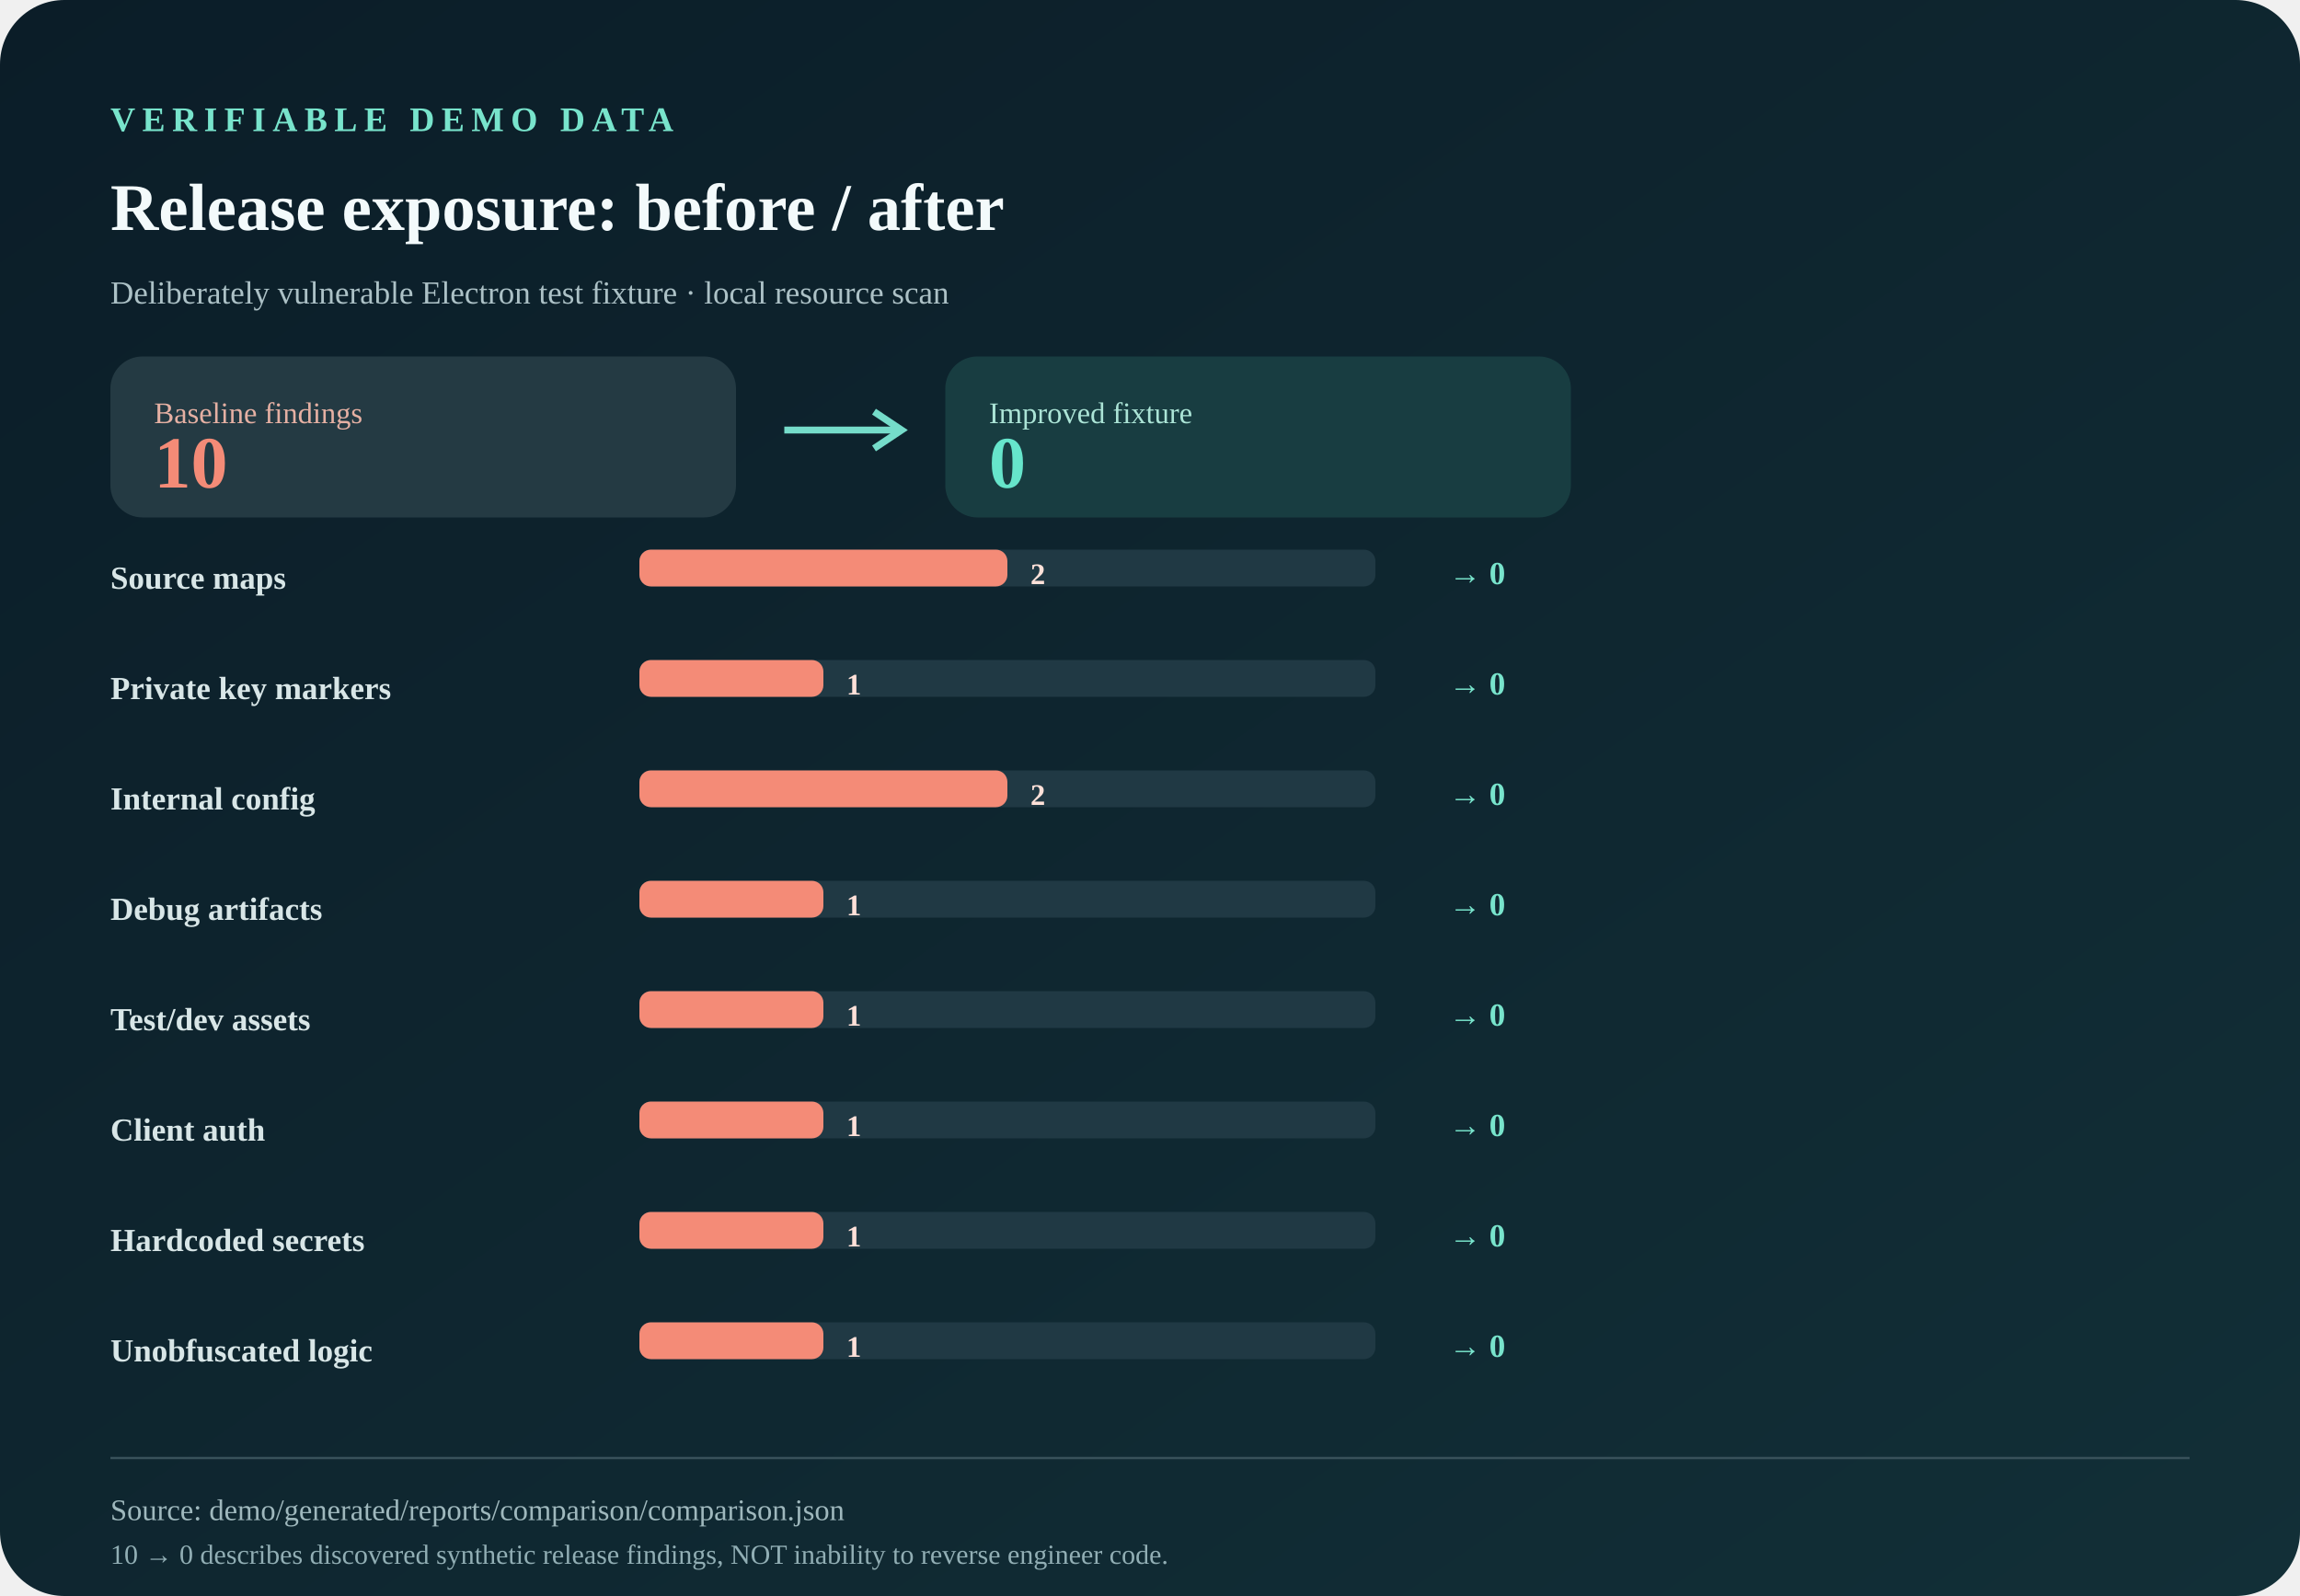
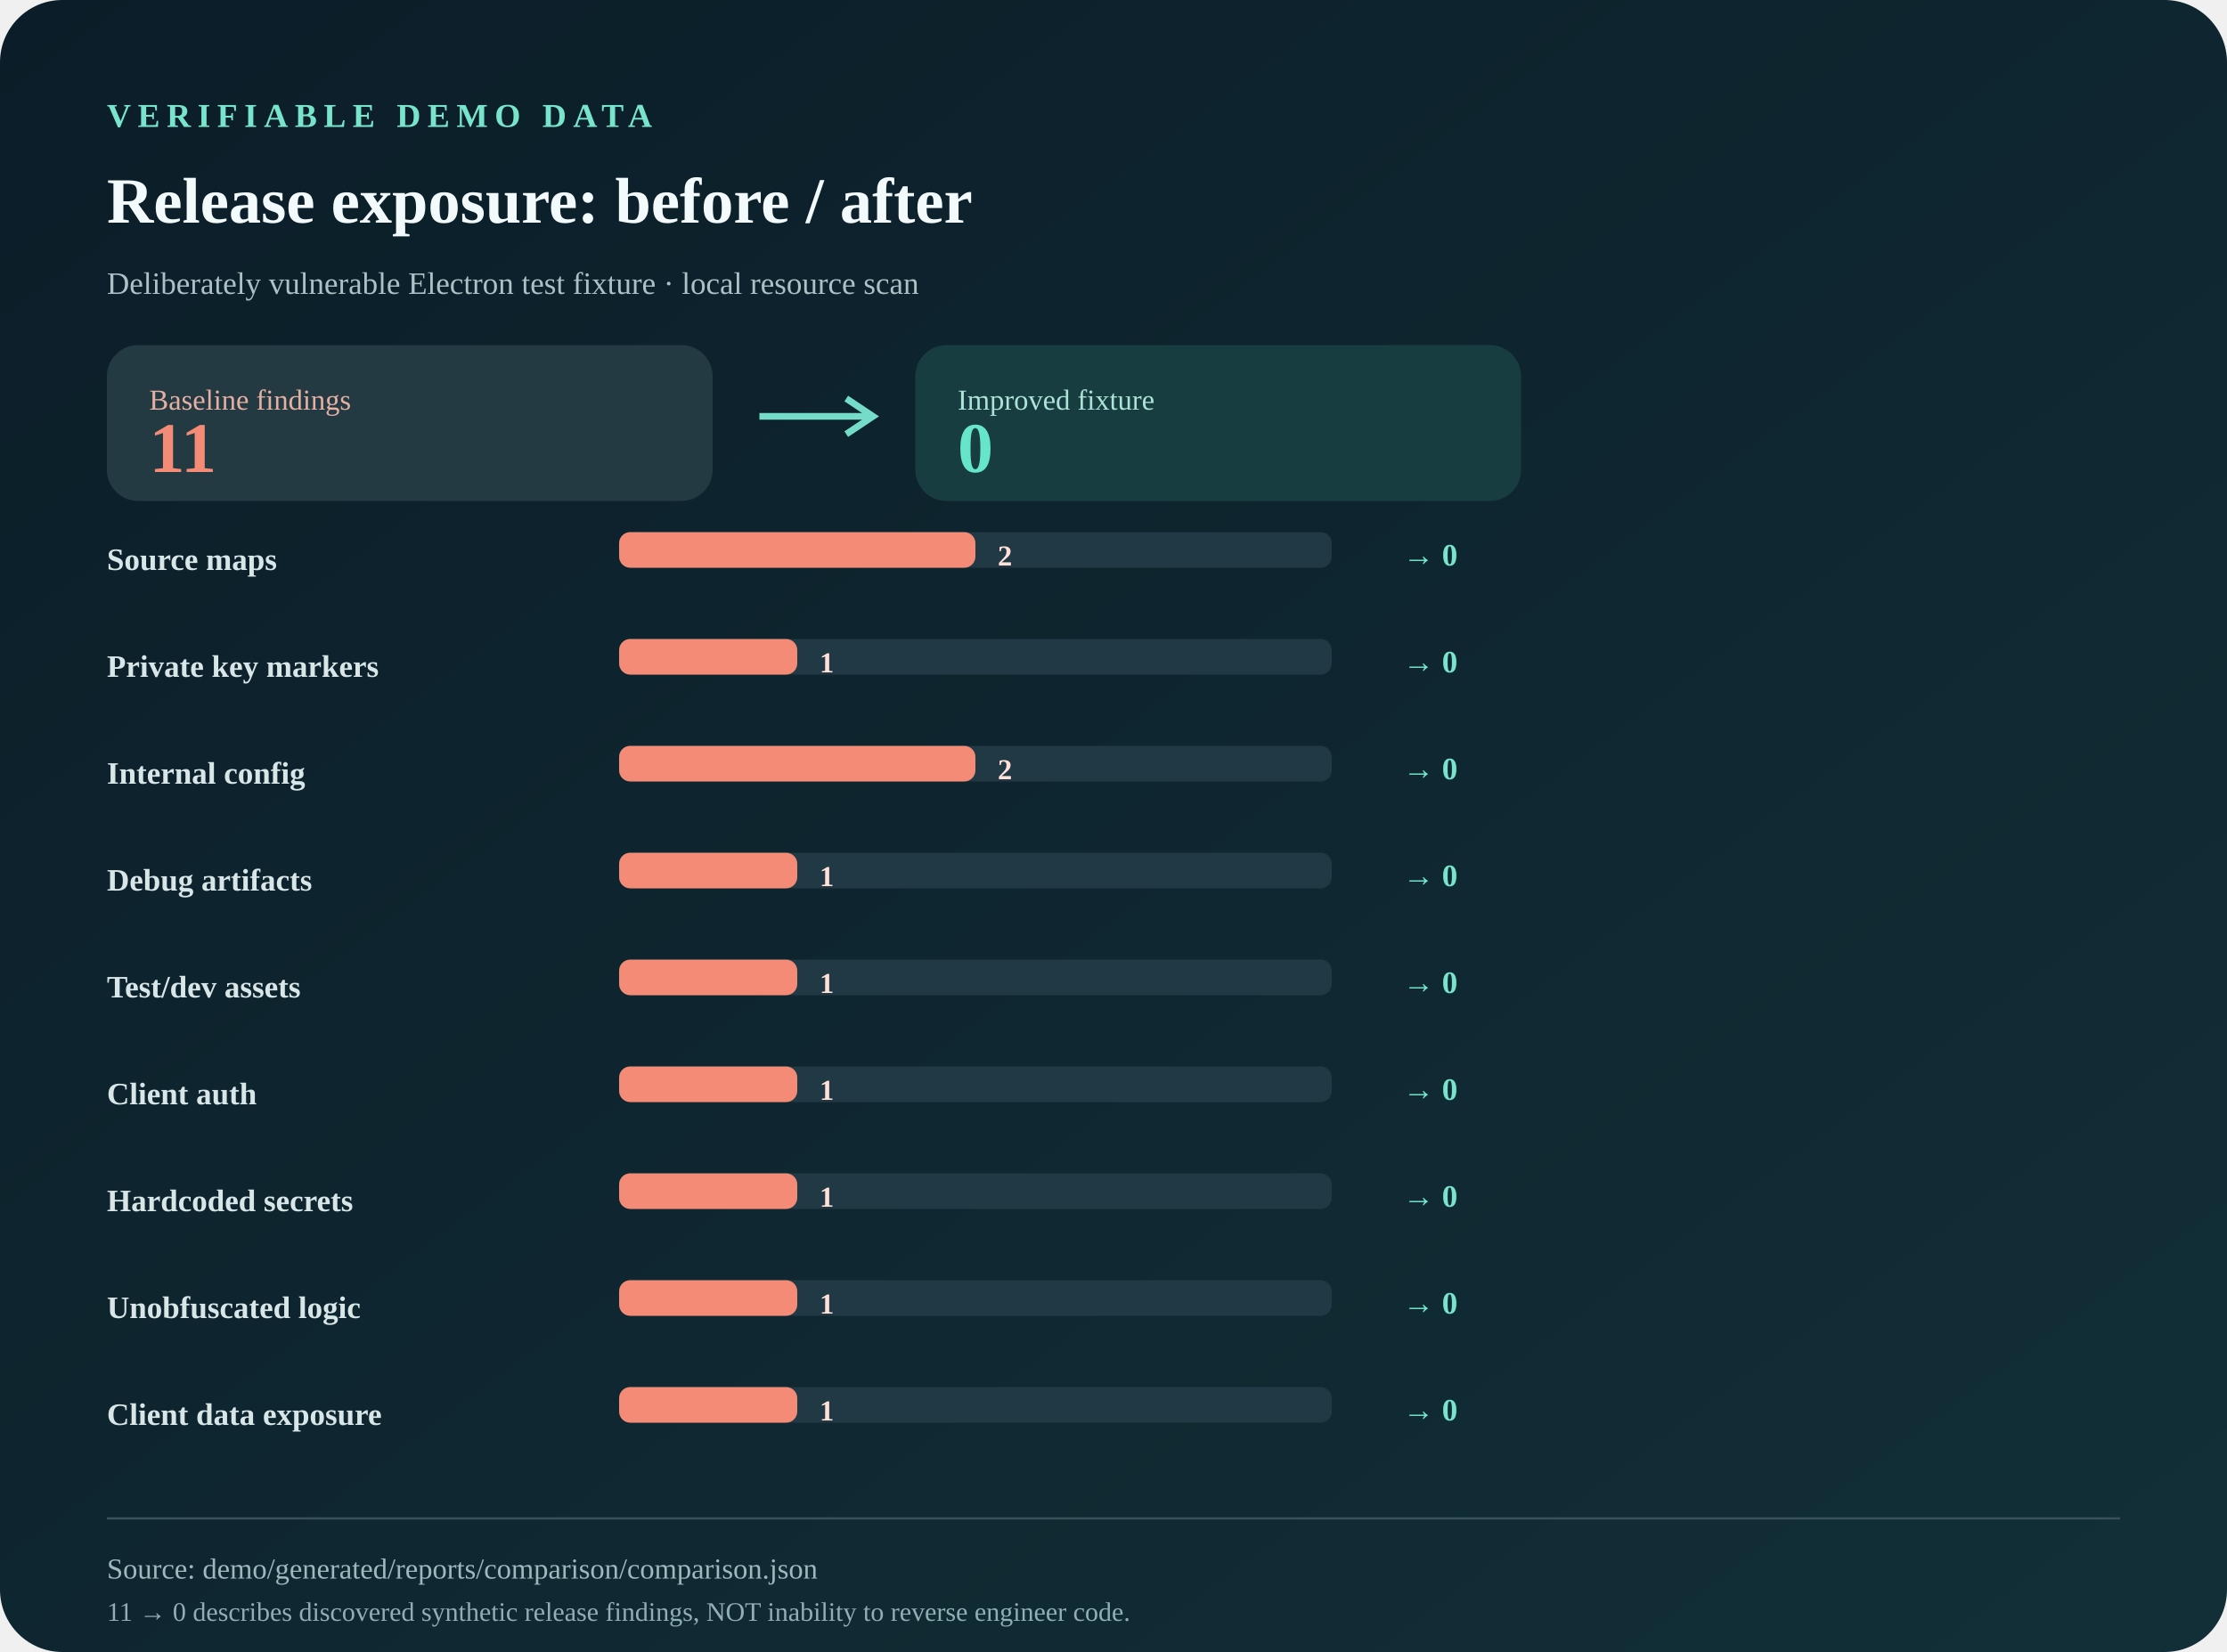
- <svg xmlns="http://www.w3.org/2000/svg" width="1000" height="694" viewBox="0 0 1000 694" role="img" aria-labelledby="title desc">
+ <svg xmlns="http://www.w3.org/2000/svg" width="1000" height="742" viewBox="0 0 1000 742" role="img" aria-labelledby="title desc">
  <defs>
    <linearGradient id="bg" x2="1" y2="1">
      <stop stop-color="#0b1d28" />
      <stop offset="1" stop-color="#122f37" />
    </linearGradient>
    <linearGradient id="a" x2="1">
      <stop stop-color="#65f2d3" />
      <stop offset="1" stop-color="#28bfa2" />
    </linearGradient>
  </defs>
-   <rect width="1000" height="694" rx="28" fill="url(#bg)" />
+   <rect width="1000" height="742" rx="28" fill="url(#bg)" />
  <text x="48" y="57" font-size="15" font-weight="700" letter-spacing="3" fill="#78e4cc">VERIFIABLE DEMO DATA</text>
  <text x="48" y="100" font-size="29" font-weight="750" fill="#f3fafb">Release exposure: before / after</text>
  <text x="48" y="132" font-size="14" fill="#acc1c6">Deliberately vulnerable Electron test fixture · local resource scan</text>
  <rect x="48" y="155" width="272" height="70" rx="14" fill="#243a43" />
  <text x="67" y="184" font-size="13" fill="#e5b0a3">Baseline findings</text>
-   <text x="67" y="212" font-size="32" font-weight="750" fill="#f48b77">10</text>
+   <text x="67" y="212" font-size="32" font-weight="750" fill="#f48b77">11</text>
  <path d="M341 187 L390 187" stroke="#75dcca" stroke-width="3" />
  <path d="M380 179 L392 187 L380 195" fill="none" stroke="#75dcca" stroke-width="3" />
  <rect x="411" y="155" width="272" height="70" rx="14" fill="#183d41" />
  <text x="430" y="184" font-size="13" fill="#abe4d6">Improved fixture</text>
  <text x="430" y="212" font-size="32" font-weight="750" fill="#66e5cb">0</text>
  <text x="48" y="247" font-size="1" fill="#fff"> </text>
  <text x="48" y="256" font-size="14" font-weight="600" fill="#d8e6e7">Source maps</text>
  <rect x="278" y="239" width="320" height="16" rx="5" fill="#203944" />
  <rect x="278" y="239" width="160" height="16" rx="5" fill="#f48b77" />
  <rect x="278" y="259" width="0" height="6" rx="4" fill="#5cdec2" />
  <text x="448" y="254" fill="#ffe1d9" font-size="13" font-weight="700">2</text>
  <text x="630" y="254" fill="#78e4cc" font-size="14" font-weight="700">→ 0</text>
  <text x="48" y="304" font-size="14" font-weight="600" fill="#d8e6e7">Private key markers</text>
  <rect x="278" y="287" width="320" height="16" rx="5" fill="#203944" />
  <rect x="278" y="287" width="80" height="16" rx="5" fill="#f48b77" />
  <rect x="278" y="307" width="0" height="6" rx="4" fill="#5cdec2" />
  <text x="368" y="302" fill="#ffe1d9" font-size="13" font-weight="700">1</text>
  <text x="630" y="302" fill="#78e4cc" font-size="14" font-weight="700">→ 0</text>
  <text x="48" y="352" font-size="14" font-weight="600" fill="#d8e6e7">Internal config</text>
  <rect x="278" y="335" width="320" height="16" rx="5" fill="#203944" />
  <rect x="278" y="335" width="160" height="16" rx="5" fill="#f48b77" />
  <rect x="278" y="355" width="0" height="6" rx="4" fill="#5cdec2" />
  <text x="448" y="350" fill="#ffe1d9" font-size="13" font-weight="700">2</text>
  <text x="630" y="350" fill="#78e4cc" font-size="14" font-weight="700">→ 0</text>
  <text x="48" y="400" font-size="14" font-weight="600" fill="#d8e6e7">Debug artifacts</text>
  <rect x="278" y="383" width="320" height="16" rx="5" fill="#203944" />
  <rect x="278" y="383" width="80" height="16" rx="5" fill="#f48b77" />
  <rect x="278" y="403" width="0" height="6" rx="4" fill="#5cdec2" />
  <text x="368" y="398" fill="#ffe1d9" font-size="13" font-weight="700">1</text>
  <text x="630" y="398" fill="#78e4cc" font-size="14" font-weight="700">→ 0</text>
  <text x="48" y="448" font-size="14" font-weight="600" fill="#d8e6e7">Test/dev assets</text>
  <rect x="278" y="431" width="320" height="16" rx="5" fill="#203944" />
  <rect x="278" y="431" width="80" height="16" rx="5" fill="#f48b77" />
  <rect x="278" y="451" width="0" height="6" rx="4" fill="#5cdec2" />
  <text x="368" y="446" fill="#ffe1d9" font-size="13" font-weight="700">1</text>
  <text x="630" y="446" fill="#78e4cc" font-size="14" font-weight="700">→ 0</text>
  <text x="48" y="496" font-size="14" font-weight="600" fill="#d8e6e7">Client auth</text>
  <rect x="278" y="479" width="320" height="16" rx="5" fill="#203944" />
  <rect x="278" y="479" width="80" height="16" rx="5" fill="#f48b77" />
  <rect x="278" y="499" width="0" height="6" rx="4" fill="#5cdec2" />
  <text x="368" y="494" fill="#ffe1d9" font-size="13" font-weight="700">1</text>
  <text x="630" y="494" fill="#78e4cc" font-size="14" font-weight="700">→ 0</text>
  <text x="48" y="544" font-size="14" font-weight="600" fill="#d8e6e7">Hardcoded secrets</text>
  <rect x="278" y="527" width="320" height="16" rx="5" fill="#203944" />
  <rect x="278" y="527" width="80" height="16" rx="5" fill="#f48b77" />
  <rect x="278" y="547" width="0" height="6" rx="4" fill="#5cdec2" />
  <text x="368" y="542" fill="#ffe1d9" font-size="13" font-weight="700">1</text>
  <text x="630" y="542" fill="#78e4cc" font-size="14" font-weight="700">→ 0</text>
  <text x="48" y="592" font-size="14" font-weight="600" fill="#d8e6e7">Unobfuscated logic</text>
  <rect x="278" y="575" width="320" height="16" rx="5" fill="#203944" />
  <rect x="278" y="575" width="80" height="16" rx="5" fill="#f48b77" />
  <rect x="278" y="595" width="0" height="6" rx="4" fill="#5cdec2" />
  <text x="368" y="590" fill="#ffe1d9" font-size="13" font-weight="700">1</text>
  <text x="630" y="590" fill="#78e4cc" font-size="14" font-weight="700">→ 0</text>
-   <line x1="48" x2="952" y1="634" y2="634" stroke="#38515a" />
-   <text x="48" y="661" font-size="13" fill="#9fb8bd">Source: demo/generated/reports/comparison/comparison.json</text>
-   <text x="48" y="680" font-size="12" fill="#91aeb4">10 → 0 describes discovered synthetic release findings, NOT inability to reverse engineer code.</text>
+   <text x="48" y="640" font-size="14" font-weight="600" fill="#d8e6e7">Client data exposure</text>
+   <rect x="278" y="623" width="320" height="16" rx="5" fill="#203944" />
+   <rect x="278" y="623" width="80" height="16" rx="5" fill="#f48b77" />
+   <rect x="278" y="643" width="0" height="6" rx="4" fill="#5cdec2" />
+   <text x="368" y="638" fill="#ffe1d9" font-size="13" font-weight="700">1</text>
+   <text x="630" y="638" fill="#78e4cc" font-size="14" font-weight="700">→ 0</text>
+   <line x1="48" x2="952" y1="682" y2="682" stroke="#38515a" />
+   <text x="48" y="709" font-size="13" fill="#9fb8bd">Source: demo/generated/reports/comparison/comparison.json</text>
+   <text x="48" y="728" font-size="12" fill="#91aeb4">11 → 0 describes discovered synthetic release findings, NOT inability to reverse engineer code.</text>
</svg>
